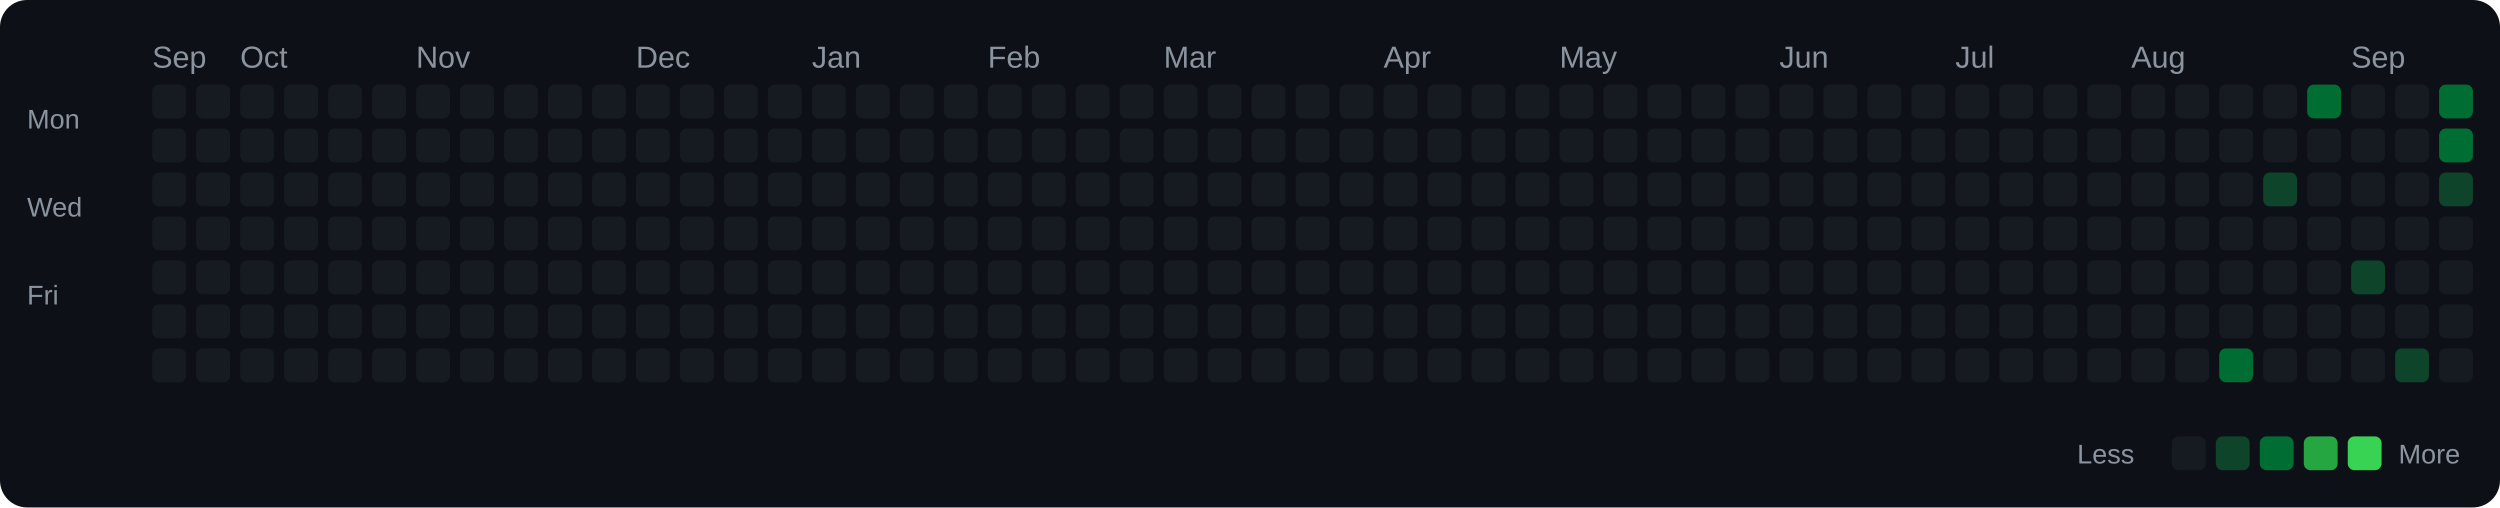
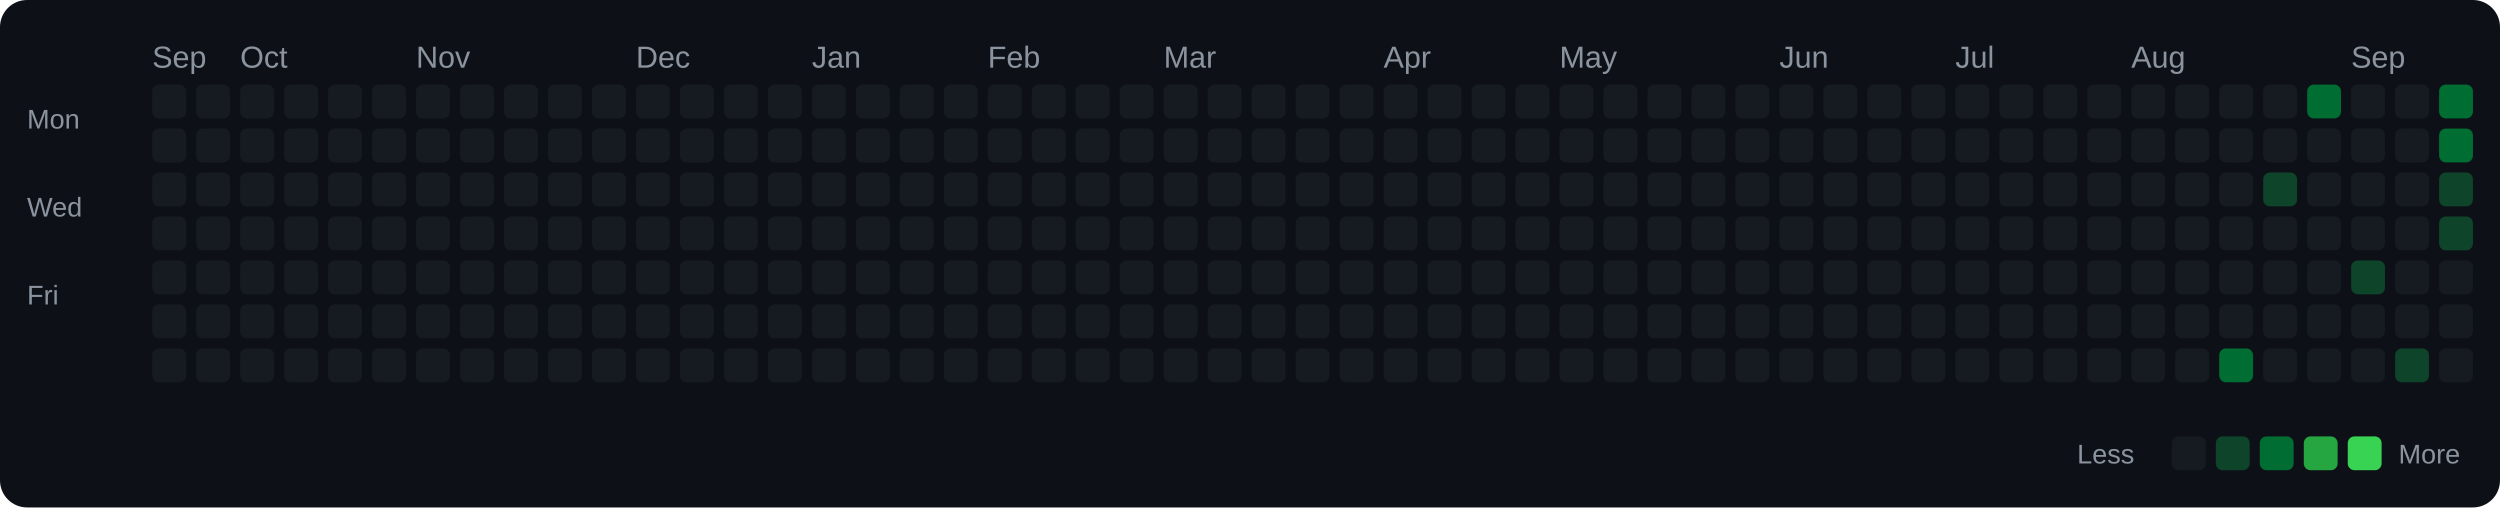
<svg xmlns="http://www.w3.org/2000/svg" width="739" height="150" viewBox="0 0 739 150" role="img" aria-labelledby="title description">
  <rect width="100%" height="100%" fill="#0d1117" rx="8" />
  <text x="45" y="20" fill="#8b949e" font-family="Arial, sans-serif" font-size="9"> Sep </text>
  <text x="71" y="20" fill="#8b949e" font-family="Arial, sans-serif" font-size="9"> Oct </text>
  <text x="123" y="20" fill="#8b949e" font-family="Arial, sans-serif" font-size="9"> Nov </text>
  <text x="188" y="20" fill="#8b949e" font-family="Arial, sans-serif" font-size="9"> Dec </text>
  <text x="240" y="20" fill="#8b949e" font-family="Arial, sans-serif" font-size="9"> Jan </text>
  <text x="292" y="20" fill="#8b949e" font-family="Arial, sans-serif" font-size="9"> Feb </text>
  <text x="344" y="20" fill="#8b949e" font-family="Arial, sans-serif" font-size="9"> Mar </text>
  <text x="409" y="20" fill="#8b949e" font-family="Arial, sans-serif" font-size="9"> Apr </text>
  <text x="461" y="20" fill="#8b949e" font-family="Arial, sans-serif" font-size="9"> May </text>
  <text x="526" y="20" fill="#8b949e" font-family="Arial, sans-serif" font-size="9"> Jun </text>
  <text x="578" y="20" fill="#8b949e" font-family="Arial, sans-serif" font-size="9"> Jul </text>
  <text x="630" y="20" fill="#8b949e" font-family="Arial, sans-serif" font-size="9"> Aug </text>
  <text x="695" y="20" fill="#8b949e" font-family="Arial, sans-serif" font-size="9"> Sep </text>
  <rect x="45" y="25" width="10" height="10" rx="2" fill="#161b22"> </rect>
  <rect x="45" y="38" width="10" height="10" rx="2" fill="#161b22"> </rect>
  <rect x="45" y="51" width="10" height="10" rx="2" fill="#161b22"> </rect>
  <rect x="45" y="64" width="10" height="10" rx="2" fill="#161b22"> </rect>
  <rect x="45" y="77" width="10" height="10" rx="2" fill="#161b22"> </rect>
  <rect x="45" y="90" width="10" height="10" rx="2" fill="#161b22"> </rect>
  <rect x="45" y="103" width="10" height="10" rx="2" fill="#161b22"> </rect>
  <rect x="58" y="25" width="10" height="10" rx="2" fill="#161b22"> </rect>
  <rect x="58" y="38" width="10" height="10" rx="2" fill="#161b22"> </rect>
  <rect x="58" y="51" width="10" height="10" rx="2" fill="#161b22"> </rect>
  <rect x="58" y="64" width="10" height="10" rx="2" fill="#161b22"> </rect>
  <rect x="58" y="77" width="10" height="10" rx="2" fill="#161b22"> </rect>
  <rect x="58" y="90" width="10" height="10" rx="2" fill="#161b22"> </rect>
  <rect x="58" y="103" width="10" height="10" rx="2" fill="#161b22"> </rect>
  <rect x="71" y="25" width="10" height="10" rx="2" fill="#161b22"> </rect>
  <rect x="71" y="38" width="10" height="10" rx="2" fill="#161b22"> </rect>
  <rect x="71" y="51" width="10" height="10" rx="2" fill="#161b22"> </rect>
  <rect x="71" y="64" width="10" height="10" rx="2" fill="#161b22"> </rect>
  <rect x="71" y="77" width="10" height="10" rx="2" fill="#161b22"> </rect>
  <rect x="71" y="90" width="10" height="10" rx="2" fill="#161b22"> </rect>
  <rect x="71" y="103" width="10" height="10" rx="2" fill="#161b22"> </rect>
  <rect x="84" y="25" width="10" height="10" rx="2" fill="#161b22"> </rect>
  <rect x="84" y="38" width="10" height="10" rx="2" fill="#161b22"> </rect>
  <rect x="84" y="51" width="10" height="10" rx="2" fill="#161b22"> </rect>
  <rect x="84" y="64" width="10" height="10" rx="2" fill="#161b22"> </rect>
  <rect x="84" y="77" width="10" height="10" rx="2" fill="#161b22"> </rect>
  <rect x="84" y="90" width="10" height="10" rx="2" fill="#161b22"> </rect>
  <rect x="84" y="103" width="10" height="10" rx="2" fill="#161b22"> </rect>
  <rect x="97" y="25" width="10" height="10" rx="2" fill="#161b22"> </rect>
  <rect x="97" y="38" width="10" height="10" rx="2" fill="#161b22"> </rect>
  <rect x="97" y="51" width="10" height="10" rx="2" fill="#161b22"> </rect>
  <rect x="97" y="64" width="10" height="10" rx="2" fill="#161b22"> </rect>
  <rect x="97" y="77" width="10" height="10" rx="2" fill="#161b22"> </rect>
  <rect x="97" y="90" width="10" height="10" rx="2" fill="#161b22"> </rect>
  <rect x="97" y="103" width="10" height="10" rx="2" fill="#161b22"> </rect>
  <rect x="110" y="25" width="10" height="10" rx="2" fill="#161b22"> </rect>
  <rect x="110" y="38" width="10" height="10" rx="2" fill="#161b22"> </rect>
  <rect x="110" y="51" width="10" height="10" rx="2" fill="#161b22"> </rect>
  <rect x="110" y="64" width="10" height="10" rx="2" fill="#161b22"> </rect>
  <rect x="110" y="77" width="10" height="10" rx="2" fill="#161b22"> </rect>
  <rect x="110" y="90" width="10" height="10" rx="2" fill="#161b22"> </rect>
  <rect x="110" y="103" width="10" height="10" rx="2" fill="#161b22"> </rect>
  <rect x="123" y="25" width="10" height="10" rx="2" fill="#161b22"> </rect>
  <rect x="123" y="38" width="10" height="10" rx="2" fill="#161b22"> </rect>
  <rect x="123" y="51" width="10" height="10" rx="2" fill="#161b22"> </rect>
  <rect x="123" y="64" width="10" height="10" rx="2" fill="#161b22"> </rect>
  <rect x="123" y="77" width="10" height="10" rx="2" fill="#161b22"> </rect>
  <rect x="123" y="90" width="10" height="10" rx="2" fill="#161b22"> </rect>
  <rect x="123" y="103" width="10" height="10" rx="2" fill="#161b22"> </rect>
  <rect x="136" y="25" width="10" height="10" rx="2" fill="#161b22"> </rect>
  <rect x="136" y="38" width="10" height="10" rx="2" fill="#161b22"> </rect>
  <rect x="136" y="51" width="10" height="10" rx="2" fill="#161b22"> </rect>
  <rect x="136" y="64" width="10" height="10" rx="2" fill="#161b22"> </rect>
  <rect x="136" y="77" width="10" height="10" rx="2" fill="#161b22"> </rect>
  <rect x="136" y="90" width="10" height="10" rx="2" fill="#161b22"> </rect>
  <rect x="136" y="103" width="10" height="10" rx="2" fill="#161b22"> </rect>
  <rect x="149" y="25" width="10" height="10" rx="2" fill="#161b22"> </rect>
  <rect x="149" y="38" width="10" height="10" rx="2" fill="#161b22"> </rect>
  <rect x="149" y="51" width="10" height="10" rx="2" fill="#161b22"> </rect>
  <rect x="149" y="64" width="10" height="10" rx="2" fill="#161b22"> </rect>
  <rect x="149" y="77" width="10" height="10" rx="2" fill="#161b22"> </rect>
  <rect x="149" y="90" width="10" height="10" rx="2" fill="#161b22"> </rect>
  <rect x="149" y="103" width="10" height="10" rx="2" fill="#161b22"> </rect>
  <rect x="162" y="25" width="10" height="10" rx="2" fill="#161b22"> </rect>
  <rect x="162" y="38" width="10" height="10" rx="2" fill="#161b22"> </rect>
  <rect x="162" y="51" width="10" height="10" rx="2" fill="#161b22"> </rect>
  <rect x="162" y="64" width="10" height="10" rx="2" fill="#161b22"> </rect>
  <rect x="162" y="77" width="10" height="10" rx="2" fill="#161b22"> </rect>
  <rect x="162" y="90" width="10" height="10" rx="2" fill="#161b22"> </rect>
  <rect x="162" y="103" width="10" height="10" rx="2" fill="#161b22"> </rect>
  <rect x="175" y="25" width="10" height="10" rx="2" fill="#161b22"> </rect>
  <rect x="175" y="38" width="10" height="10" rx="2" fill="#161b22"> </rect>
  <rect x="175" y="51" width="10" height="10" rx="2" fill="#161b22"> </rect>
  <rect x="175" y="64" width="10" height="10" rx="2" fill="#161b22"> </rect>
  <rect x="175" y="77" width="10" height="10" rx="2" fill="#161b22"> </rect>
  <rect x="175" y="90" width="10" height="10" rx="2" fill="#161b22"> </rect>
  <rect x="175" y="103" width="10" height="10" rx="2" fill="#161b22"> </rect>
  <rect x="188" y="25" width="10" height="10" rx="2" fill="#161b22"> </rect>
  <rect x="188" y="38" width="10" height="10" rx="2" fill="#161b22"> </rect>
  <rect x="188" y="51" width="10" height="10" rx="2" fill="#161b22"> </rect>
  <rect x="188" y="64" width="10" height="10" rx="2" fill="#161b22"> </rect>
  <rect x="188" y="77" width="10" height="10" rx="2" fill="#161b22"> </rect>
  <rect x="188" y="90" width="10" height="10" rx="2" fill="#161b22"> </rect>
  <rect x="188" y="103" width="10" height="10" rx="2" fill="#161b22"> </rect>
  <rect x="201" y="25" width="10" height="10" rx="2" fill="#161b22"> </rect>
  <rect x="201" y="38" width="10" height="10" rx="2" fill="#161b22"> </rect>
  <rect x="201" y="51" width="10" height="10" rx="2" fill="#161b22"> </rect>
  <rect x="201" y="64" width="10" height="10" rx="2" fill="#161b22"> </rect>
  <rect x="201" y="77" width="10" height="10" rx="2" fill="#161b22"> </rect>
  <rect x="201" y="90" width="10" height="10" rx="2" fill="#161b22"> </rect>
  <rect x="201" y="103" width="10" height="10" rx="2" fill="#161b22"> </rect>
  <rect x="214" y="25" width="10" height="10" rx="2" fill="#161b22"> </rect>
  <rect x="214" y="38" width="10" height="10" rx="2" fill="#161b22"> </rect>
  <rect x="214" y="51" width="10" height="10" rx="2" fill="#161b22"> </rect>
  <rect x="214" y="64" width="10" height="10" rx="2" fill="#161b22"> </rect>
  <rect x="214" y="77" width="10" height="10" rx="2" fill="#161b22"> </rect>
  <rect x="214" y="90" width="10" height="10" rx="2" fill="#161b22"> </rect>
  <rect x="214" y="103" width="10" height="10" rx="2" fill="#161b22"> </rect>
  <rect x="227" y="25" width="10" height="10" rx="2" fill="#161b22"> </rect>
  <rect x="227" y="38" width="10" height="10" rx="2" fill="#161b22"> </rect>
  <rect x="227" y="51" width="10" height="10" rx="2" fill="#161b22"> </rect>
  <rect x="227" y="64" width="10" height="10" rx="2" fill="#161b22"> </rect>
  <rect x="227" y="77" width="10" height="10" rx="2" fill="#161b22"> </rect>
  <rect x="227" y="90" width="10" height="10" rx="2" fill="#161b22"> </rect>
  <rect x="227" y="103" width="10" height="10" rx="2" fill="#161b22"> </rect>
  <rect x="240" y="25" width="10" height="10" rx="2" fill="#161b22"> </rect>
  <rect x="240" y="38" width="10" height="10" rx="2" fill="#161b22"> </rect>
  <rect x="240" y="51" width="10" height="10" rx="2" fill="#161b22"> </rect>
  <rect x="240" y="64" width="10" height="10" rx="2" fill="#161b22"> </rect>
  <rect x="240" y="77" width="10" height="10" rx="2" fill="#161b22"> </rect>
  <rect x="240" y="90" width="10" height="10" rx="2" fill="#161b22"> </rect>
  <rect x="240" y="103" width="10" height="10" rx="2" fill="#161b22"> </rect>
  <rect x="253" y="25" width="10" height="10" rx="2" fill="#161b22"> </rect>
  <rect x="253" y="38" width="10" height="10" rx="2" fill="#161b22"> </rect>
  <rect x="253" y="51" width="10" height="10" rx="2" fill="#161b22"> </rect>
  <rect x="253" y="64" width="10" height="10" rx="2" fill="#161b22"> </rect>
  <rect x="253" y="77" width="10" height="10" rx="2" fill="#161b22"> </rect>
  <rect x="253" y="90" width="10" height="10" rx="2" fill="#161b22"> </rect>
  <rect x="253" y="103" width="10" height="10" rx="2" fill="#161b22"> </rect>
  <rect x="266" y="25" width="10" height="10" rx="2" fill="#161b22"> </rect>
  <rect x="266" y="38" width="10" height="10" rx="2" fill="#161b22"> </rect>
  <rect x="266" y="51" width="10" height="10" rx="2" fill="#161b22"> </rect>
  <rect x="266" y="64" width="10" height="10" rx="2" fill="#161b22"> </rect>
  <rect x="266" y="77" width="10" height="10" rx="2" fill="#161b22"> </rect>
  <rect x="266" y="90" width="10" height="10" rx="2" fill="#161b22"> </rect>
  <rect x="266" y="103" width="10" height="10" rx="2" fill="#161b22"> </rect>
  <rect x="279" y="25" width="10" height="10" rx="2" fill="#161b22"> </rect>
  <rect x="279" y="38" width="10" height="10" rx="2" fill="#161b22"> </rect>
  <rect x="279" y="51" width="10" height="10" rx="2" fill="#161b22"> </rect>
  <rect x="279" y="64" width="10" height="10" rx="2" fill="#161b22"> </rect>
  <rect x="279" y="77" width="10" height="10" rx="2" fill="#161b22"> </rect>
  <rect x="279" y="90" width="10" height="10" rx="2" fill="#161b22"> </rect>
  <rect x="279" y="103" width="10" height="10" rx="2" fill="#161b22"> </rect>
  <rect x="292" y="25" width="10" height="10" rx="2" fill="#161b22"> </rect>
  <rect x="292" y="38" width="10" height="10" rx="2" fill="#161b22"> </rect>
  <rect x="292" y="51" width="10" height="10" rx="2" fill="#161b22"> </rect>
  <rect x="292" y="64" width="10" height="10" rx="2" fill="#161b22"> </rect>
  <rect x="292" y="77" width="10" height="10" rx="2" fill="#161b22"> </rect>
  <rect x="292" y="90" width="10" height="10" rx="2" fill="#161b22"> </rect>
  <rect x="292" y="103" width="10" height="10" rx="2" fill="#161b22"> </rect>
  <rect x="305" y="25" width="10" height="10" rx="2" fill="#161b22"> </rect>
  <rect x="305" y="38" width="10" height="10" rx="2" fill="#161b22"> </rect>
  <rect x="305" y="51" width="10" height="10" rx="2" fill="#161b22"> </rect>
  <rect x="305" y="64" width="10" height="10" rx="2" fill="#161b22"> </rect>
  <rect x="305" y="77" width="10" height="10" rx="2" fill="#161b22"> </rect>
  <rect x="305" y="90" width="10" height="10" rx="2" fill="#161b22"> </rect>
  <rect x="305" y="103" width="10" height="10" rx="2" fill="#161b22"> </rect>
  <rect x="318" y="25" width="10" height="10" rx="2" fill="#161b22"> </rect>
  <rect x="318" y="38" width="10" height="10" rx="2" fill="#161b22"> </rect>
  <rect x="318" y="51" width="10" height="10" rx="2" fill="#161b22"> </rect>
  <rect x="318" y="64" width="10" height="10" rx="2" fill="#161b22"> </rect>
  <rect x="318" y="77" width="10" height="10" rx="2" fill="#161b22"> </rect>
  <rect x="318" y="90" width="10" height="10" rx="2" fill="#161b22"> </rect>
  <rect x="318" y="103" width="10" height="10" rx="2" fill="#161b22"> </rect>
  <rect x="331" y="25" width="10" height="10" rx="2" fill="#161b22"> </rect>
  <rect x="331" y="38" width="10" height="10" rx="2" fill="#161b22"> </rect>
  <rect x="331" y="51" width="10" height="10" rx="2" fill="#161b22"> </rect>
  <rect x="331" y="64" width="10" height="10" rx="2" fill="#161b22"> </rect>
  <rect x="331" y="77" width="10" height="10" rx="2" fill="#161b22"> </rect>
  <rect x="331" y="90" width="10" height="10" rx="2" fill="#161b22"> </rect>
  <rect x="331" y="103" width="10" height="10" rx="2" fill="#161b22"> </rect>
  <rect x="344" y="25" width="10" height="10" rx="2" fill="#161b22"> </rect>
  <rect x="344" y="38" width="10" height="10" rx="2" fill="#161b22"> </rect>
  <rect x="344" y="51" width="10" height="10" rx="2" fill="#161b22"> </rect>
  <rect x="344" y="64" width="10" height="10" rx="2" fill="#161b22"> </rect>
  <rect x="344" y="77" width="10" height="10" rx="2" fill="#161b22"> </rect>
  <rect x="344" y="90" width="10" height="10" rx="2" fill="#161b22"> </rect>
  <rect x="344" y="103" width="10" height="10" rx="2" fill="#161b22"> </rect>
  <rect x="357" y="25" width="10" height="10" rx="2" fill="#161b22"> </rect>
  <rect x="357" y="38" width="10" height="10" rx="2" fill="#161b22"> </rect>
  <rect x="357" y="51" width="10" height="10" rx="2" fill="#161b22"> </rect>
  <rect x="357" y="64" width="10" height="10" rx="2" fill="#161b22"> </rect>
  <rect x="357" y="77" width="10" height="10" rx="2" fill="#161b22"> </rect>
  <rect x="357" y="90" width="10" height="10" rx="2" fill="#161b22"> </rect>
  <rect x="357" y="103" width="10" height="10" rx="2" fill="#161b22"> </rect>
  <rect x="370" y="25" width="10" height="10" rx="2" fill="#161b22"> </rect>
  <rect x="370" y="38" width="10" height="10" rx="2" fill="#161b22"> </rect>
  <rect x="370" y="51" width="10" height="10" rx="2" fill="#161b22"> </rect>
  <rect x="370" y="64" width="10" height="10" rx="2" fill="#161b22"> </rect>
  <rect x="370" y="77" width="10" height="10" rx="2" fill="#161b22"> </rect>
  <rect x="370" y="90" width="10" height="10" rx="2" fill="#161b22"> </rect>
  <rect x="370" y="103" width="10" height="10" rx="2" fill="#161b22"> </rect>
  <rect x="383" y="25" width="10" height="10" rx="2" fill="#161b22"> </rect>
  <rect x="383" y="38" width="10" height="10" rx="2" fill="#161b22"> </rect>
  <rect x="383" y="51" width="10" height="10" rx="2" fill="#161b22"> </rect>
  <rect x="383" y="64" width="10" height="10" rx="2" fill="#161b22"> </rect>
  <rect x="383" y="77" width="10" height="10" rx="2" fill="#161b22"> </rect>
  <rect x="383" y="90" width="10" height="10" rx="2" fill="#161b22"> </rect>
  <rect x="383" y="103" width="10" height="10" rx="2" fill="#161b22"> </rect>
  <rect x="396" y="25" width="10" height="10" rx="2" fill="#161b22"> </rect>
  <rect x="396" y="38" width="10" height="10" rx="2" fill="#161b22"> </rect>
  <rect x="396" y="51" width="10" height="10" rx="2" fill="#161b22"> </rect>
  <rect x="396" y="64" width="10" height="10" rx="2" fill="#161b22"> </rect>
  <rect x="396" y="77" width="10" height="10" rx="2" fill="#161b22"> </rect>
  <rect x="396" y="90" width="10" height="10" rx="2" fill="#161b22"> </rect>
  <rect x="396" y="103" width="10" height="10" rx="2" fill="#161b22"> </rect>
  <rect x="409" y="25" width="10" height="10" rx="2" fill="#161b22"> </rect>
  <rect x="409" y="38" width="10" height="10" rx="2" fill="#161b22"> </rect>
  <rect x="409" y="51" width="10" height="10" rx="2" fill="#161b22"> </rect>
  <rect x="409" y="64" width="10" height="10" rx="2" fill="#161b22"> </rect>
  <rect x="409" y="77" width="10" height="10" rx="2" fill="#161b22"> </rect>
  <rect x="409" y="90" width="10" height="10" rx="2" fill="#161b22"> </rect>
  <rect x="409" y="103" width="10" height="10" rx="2" fill="#161b22"> </rect>
  <rect x="422" y="25" width="10" height="10" rx="2" fill="#161b22"> </rect>
  <rect x="422" y="38" width="10" height="10" rx="2" fill="#161b22"> </rect>
  <rect x="422" y="51" width="10" height="10" rx="2" fill="#161b22"> </rect>
  <rect x="422" y="64" width="10" height="10" rx="2" fill="#161b22"> </rect>
  <rect x="422" y="77" width="10" height="10" rx="2" fill="#161b22"> </rect>
  <rect x="422" y="90" width="10" height="10" rx="2" fill="#161b22"> </rect>
  <rect x="422" y="103" width="10" height="10" rx="2" fill="#161b22"> </rect>
  <rect x="435" y="25" width="10" height="10" rx="2" fill="#161b22"> </rect>
  <rect x="435" y="38" width="10" height="10" rx="2" fill="#161b22"> </rect>
  <rect x="435" y="51" width="10" height="10" rx="2" fill="#161b22"> </rect>
  <rect x="435" y="64" width="10" height="10" rx="2" fill="#161b22"> </rect>
  <rect x="435" y="77" width="10" height="10" rx="2" fill="#161b22"> </rect>
  <rect x="435" y="90" width="10" height="10" rx="2" fill="#161b22"> </rect>
  <rect x="435" y="103" width="10" height="10" rx="2" fill="#161b22"> </rect>
  <rect x="448" y="25" width="10" height="10" rx="2" fill="#161b22"> </rect>
  <rect x="448" y="38" width="10" height="10" rx="2" fill="#161b22"> </rect>
  <rect x="448" y="51" width="10" height="10" rx="2" fill="#161b22"> </rect>
  <rect x="448" y="64" width="10" height="10" rx="2" fill="#161b22"> </rect>
  <rect x="448" y="77" width="10" height="10" rx="2" fill="#161b22"> </rect>
  <rect x="448" y="90" width="10" height="10" rx="2" fill="#161b22"> </rect>
  <rect x="448" y="103" width="10" height="10" rx="2" fill="#161b22"> </rect>
  <rect x="461" y="25" width="10" height="10" rx="2" fill="#161b22"> </rect>
  <rect x="461" y="38" width="10" height="10" rx="2" fill="#161b22"> </rect>
  <rect x="461" y="51" width="10" height="10" rx="2" fill="#161b22"> </rect>
  <rect x="461" y="64" width="10" height="10" rx="2" fill="#161b22"> </rect>
  <rect x="461" y="77" width="10" height="10" rx="2" fill="#161b22"> </rect>
  <rect x="461" y="90" width="10" height="10" rx="2" fill="#161b22"> </rect>
  <rect x="461" y="103" width="10" height="10" rx="2" fill="#161b22"> </rect>
  <rect x="474" y="25" width="10" height="10" rx="2" fill="#161b22"> </rect>
  <rect x="474" y="38" width="10" height="10" rx="2" fill="#161b22"> </rect>
  <rect x="474" y="51" width="10" height="10" rx="2" fill="#161b22"> </rect>
  <rect x="474" y="64" width="10" height="10" rx="2" fill="#161b22"> </rect>
  <rect x="474" y="77" width="10" height="10" rx="2" fill="#161b22"> </rect>
  <rect x="474" y="90" width="10" height="10" rx="2" fill="#161b22"> </rect>
  <rect x="474" y="103" width="10" height="10" rx="2" fill="#161b22"> </rect>
  <rect x="487" y="25" width="10" height="10" rx="2" fill="#161b22"> </rect>
  <rect x="487" y="38" width="10" height="10" rx="2" fill="#161b22"> </rect>
  <rect x="487" y="51" width="10" height="10" rx="2" fill="#161b22"> </rect>
  <rect x="487" y="64" width="10" height="10" rx="2" fill="#161b22"> </rect>
  <rect x="487" y="77" width="10" height="10" rx="2" fill="#161b22"> </rect>
  <rect x="487" y="90" width="10" height="10" rx="2" fill="#161b22"> </rect>
  <rect x="487" y="103" width="10" height="10" rx="2" fill="#161b22"> </rect>
  <rect x="500" y="25" width="10" height="10" rx="2" fill="#161b22"> </rect>
  <rect x="500" y="38" width="10" height="10" rx="2" fill="#161b22"> </rect>
  <rect x="500" y="51" width="10" height="10" rx="2" fill="#161b22"> </rect>
  <rect x="500" y="64" width="10" height="10" rx="2" fill="#161b22"> </rect>
  <rect x="500" y="77" width="10" height="10" rx="2" fill="#161b22"> </rect>
  <rect x="500" y="90" width="10" height="10" rx="2" fill="#161b22"> </rect>
  <rect x="500" y="103" width="10" height="10" rx="2" fill="#161b22"> </rect>
  <rect x="513" y="25" width="10" height="10" rx="2" fill="#161b22"> </rect>
  <rect x="513" y="38" width="10" height="10" rx="2" fill="#161b22"> </rect>
  <rect x="513" y="51" width="10" height="10" rx="2" fill="#161b22"> </rect>
  <rect x="513" y="64" width="10" height="10" rx="2" fill="#161b22"> </rect>
  <rect x="513" y="77" width="10" height="10" rx="2" fill="#161b22"> </rect>
  <rect x="513" y="90" width="10" height="10" rx="2" fill="#161b22"> </rect>
  <rect x="513" y="103" width="10" height="10" rx="2" fill="#161b22"> </rect>
  <rect x="526" y="25" width="10" height="10" rx="2" fill="#161b22"> </rect>
  <rect x="526" y="38" width="10" height="10" rx="2" fill="#161b22"> </rect>
  <rect x="526" y="51" width="10" height="10" rx="2" fill="#161b22"> </rect>
  <rect x="526" y="64" width="10" height="10" rx="2" fill="#161b22"> </rect>
  <rect x="526" y="77" width="10" height="10" rx="2" fill="#161b22"> </rect>
  <rect x="526" y="90" width="10" height="10" rx="2" fill="#161b22"> </rect>
  <rect x="526" y="103" width="10" height="10" rx="2" fill="#161b22"> </rect>
  <rect x="539" y="25" width="10" height="10" rx="2" fill="#161b22"> </rect>
  <rect x="539" y="38" width="10" height="10" rx="2" fill="#161b22"> </rect>
  <rect x="539" y="51" width="10" height="10" rx="2" fill="#161b22"> </rect>
  <rect x="539" y="64" width="10" height="10" rx="2" fill="#161b22"> </rect>
  <rect x="539" y="77" width="10" height="10" rx="2" fill="#161b22"> </rect>
  <rect x="539" y="90" width="10" height="10" rx="2" fill="#161b22"> </rect>
  <rect x="539" y="103" width="10" height="10" rx="2" fill="#161b22"> </rect>
  <rect x="552" y="25" width="10" height="10" rx="2" fill="#161b22"> </rect>
  <rect x="552" y="38" width="10" height="10" rx="2" fill="#161b22"> </rect>
  <rect x="552" y="51" width="10" height="10" rx="2" fill="#161b22"> </rect>
  <rect x="552" y="64" width="10" height="10" rx="2" fill="#161b22"> </rect>
  <rect x="552" y="77" width="10" height="10" rx="2" fill="#161b22"> </rect>
  <rect x="552" y="90" width="10" height="10" rx="2" fill="#161b22"> </rect>
  <rect x="552" y="103" width="10" height="10" rx="2" fill="#161b22"> </rect>
  <rect x="565" y="25" width="10" height="10" rx="2" fill="#161b22"> </rect>
  <rect x="565" y="38" width="10" height="10" rx="2" fill="#161b22"> </rect>
  <rect x="565" y="51" width="10" height="10" rx="2" fill="#161b22"> </rect>
  <rect x="565" y="64" width="10" height="10" rx="2" fill="#161b22"> </rect>
  <rect x="565" y="77" width="10" height="10" rx="2" fill="#161b22"> </rect>
  <rect x="565" y="90" width="10" height="10" rx="2" fill="#161b22"> </rect>
  <rect x="565" y="103" width="10" height="10" rx="2" fill="#161b22"> </rect>
  <rect x="578" y="25" width="10" height="10" rx="2" fill="#161b22"> </rect>
  <rect x="578" y="38" width="10" height="10" rx="2" fill="#161b22"> </rect>
  <rect x="578" y="51" width="10" height="10" rx="2" fill="#161b22"> </rect>
  <rect x="578" y="64" width="10" height="10" rx="2" fill="#161b22"> </rect>
  <rect x="578" y="77" width="10" height="10" rx="2" fill="#161b22"> </rect>
  <rect x="578" y="90" width="10" height="10" rx="2" fill="#161b22"> </rect>
  <rect x="578" y="103" width="10" height="10" rx="2" fill="#161b22"> </rect>
  <rect x="591" y="25" width="10" height="10" rx="2" fill="#161b22"> </rect>
  <rect x="591" y="38" width="10" height="10" rx="2" fill="#161b22"> </rect>
  <rect x="591" y="51" width="10" height="10" rx="2" fill="#161b22"> </rect>
  <rect x="591" y="64" width="10" height="10" rx="2" fill="#161b22"> </rect>
  <rect x="591" y="77" width="10" height="10" rx="2" fill="#161b22"> </rect>
  <rect x="591" y="90" width="10" height="10" rx="2" fill="#161b22"> </rect>
  <rect x="591" y="103" width="10" height="10" rx="2" fill="#161b22"> </rect>
  <rect x="604" y="25" width="10" height="10" rx="2" fill="#161b22"> </rect>
  <rect x="604" y="38" width="10" height="10" rx="2" fill="#161b22"> </rect>
  <rect x="604" y="51" width="10" height="10" rx="2" fill="#161b22"> </rect>
  <rect x="604" y="64" width="10" height="10" rx="2" fill="#161b22"> </rect>
  <rect x="604" y="77" width="10" height="10" rx="2" fill="#161b22"> </rect>
  <rect x="604" y="90" width="10" height="10" rx="2" fill="#161b22"> </rect>
  <rect x="604" y="103" width="10" height="10" rx="2" fill="#161b22"> </rect>
  <rect x="617" y="25" width="10" height="10" rx="2" fill="#161b22"> </rect>
  <rect x="617" y="38" width="10" height="10" rx="2" fill="#161b22"> </rect>
  <rect x="617" y="51" width="10" height="10" rx="2" fill="#161b22"> </rect>
  <rect x="617" y="64" width="10" height="10" rx="2" fill="#161b22"> </rect>
  <rect x="617" y="77" width="10" height="10" rx="2" fill="#161b22"> </rect>
  <rect x="617" y="90" width="10" height="10" rx="2" fill="#161b22"> </rect>
  <rect x="617" y="103" width="10" height="10" rx="2" fill="#161b22"> </rect>
  <rect x="630" y="25" width="10" height="10" rx="2" fill="#161b22"> </rect>
  <rect x="630" y="38" width="10" height="10" rx="2" fill="#161b22"> </rect>
  <rect x="630" y="51" width="10" height="10" rx="2" fill="#161b22"> </rect>
  <rect x="630" y="64" width="10" height="10" rx="2" fill="#161b22"> </rect>
  <rect x="630" y="77" width="10" height="10" rx="2" fill="#161b22"> </rect>
  <rect x="630" y="90" width="10" height="10" rx="2" fill="#161b22"> </rect>
  <rect x="630" y="103" width="10" height="10" rx="2" fill="#161b22"> </rect>
  <rect x="643" y="25" width="10" height="10" rx="2" fill="#161b22"> </rect>
  <rect x="643" y="38" width="10" height="10" rx="2" fill="#161b22"> </rect>
  <rect x="643" y="51" width="10" height="10" rx="2" fill="#161b22"> </rect>
  <rect x="643" y="64" width="10" height="10" rx="2" fill="#161b22"> </rect>
  <rect x="643" y="77" width="10" height="10" rx="2" fill="#161b22"> </rect>
  <rect x="643" y="90" width="10" height="10" rx="2" fill="#161b22"> </rect>
  <rect x="643" y="103" width="10" height="10" rx="2" fill="#161b22"> </rect>
  <rect x="656" y="25" width="10" height="10" rx="2" fill="#161b22"> </rect>
  <rect x="656" y="38" width="10" height="10" rx="2" fill="#161b22"> </rect>
  <rect x="656" y="51" width="10" height="10" rx="2" fill="#161b22"> </rect>
  <rect x="656" y="64" width="10" height="10" rx="2" fill="#161b22"> </rect>
  <rect x="656" y="77" width="10" height="10" rx="2" fill="#161b22"> </rect>
  <rect x="656" y="90" width="10" height="10" rx="2" fill="#161b22"> </rect>
  <rect x="656" y="103" width="10" height="10" rx="2" fill="#006d32"> </rect>
  <rect x="669" y="25" width="10" height="10" rx="2" fill="#161b22"> </rect>
  <rect x="669" y="38" width="10" height="10" rx="2" fill="#161b22"> </rect>
  <rect x="669" y="51" width="10" height="10" rx="2" fill="#0e4429"> </rect>
  <rect x="669" y="64" width="10" height="10" rx="2" fill="#161b22"> </rect>
  <rect x="669" y="77" width="10" height="10" rx="2" fill="#161b22"> </rect>
  <rect x="669" y="90" width="10" height="10" rx="2" fill="#161b22"> </rect>
  <rect x="669" y="103" width="10" height="10" rx="2" fill="#161b22"> </rect>
  <rect x="682" y="25" width="10" height="10" rx="2" fill="#006d32"> </rect>
  <rect x="682" y="38" width="10" height="10" rx="2" fill="#161b22"> </rect>
  <rect x="682" y="51" width="10" height="10" rx="2" fill="#161b22"> </rect>
  <rect x="682" y="64" width="10" height="10" rx="2" fill="#161b22"> </rect>
  <rect x="682" y="77" width="10" height="10" rx="2" fill="#161b22"> </rect>
  <rect x="682" y="90" width="10" height="10" rx="2" fill="#161b22"> </rect>
  <rect x="682" y="103" width="10" height="10" rx="2" fill="#161b22"> </rect>
  <rect x="695" y="25" width="10" height="10" rx="2" fill="#161b22"> </rect>
  <rect x="695" y="38" width="10" height="10" rx="2" fill="#161b22"> </rect>
  <rect x="695" y="51" width="10" height="10" rx="2" fill="#161b22"> </rect>
  <rect x="695" y="64" width="10" height="10" rx="2" fill="#161b22"> </rect>
  <rect x="695" y="77" width="10" height="10" rx="2" fill="#0e4429"> </rect>
  <rect x="695" y="90" width="10" height="10" rx="2" fill="#161b22"> </rect>
  <rect x="695" y="103" width="10" height="10" rx="2" fill="#161b22"> </rect>
  <rect x="708" y="25" width="10" height="10" rx="2" fill="#161b22"> </rect>
  <rect x="708" y="38" width="10" height="10" rx="2" fill="#161b22"> </rect>
  <rect x="708" y="51" width="10" height="10" rx="2" fill="#161b22"> </rect>
  <rect x="708" y="64" width="10" height="10" rx="2" fill="#161b22"> </rect>
  <rect x="708" y="77" width="10" height="10" rx="2" fill="#161b22"> </rect>
  <rect x="708" y="90" width="10" height="10" rx="2" fill="#161b22"> </rect>
  <rect x="708" y="103" width="10" height="10" rx="2" fill="#0e4429"> </rect>
  <rect x="721" y="25" width="10" height="10" rx="2" fill="#006d32"> </rect>
  <rect x="721" y="38" width="10" height="10" rx="2" fill="#006d32"> </rect>
  <rect x="721" y="51" width="10" height="10" rx="2" fill="#0e4429"> </rect>
-   <rect x="721" y="64" width="10" height="10" rx="2" fill="#161b22"> </rect>
+   <rect x="721" y="64" width="10" height="10" rx="2" fill="#0e4429"> </rect>
  <rect x="721" y="77" width="10" height="10" rx="2" fill="#161b22"> </rect>
  <rect x="721" y="90" width="10" height="10" rx="2" fill="#161b22"> </rect>
  <rect x="721" y="103" width="10" height="10" rx="2" fill="#161b22"> </rect>
  <text x="8" y="38" fill="#8b949e" font-family="Arial, sans-serif" font-size="8">Mon</text>
  <text x="8" y="64" fill="#8b949e" font-family="Arial, sans-serif" font-size="8">Wed</text>
  <text x="8" y="90" fill="#8b949e" font-family="Arial, sans-serif" font-size="8">Fri</text>
  <text x="614" y="137" fill="#8b949e" font-family="Arial, sans-serif" font-size="8">Less</text>
  <rect x="642" y="129" width="10" height="10" rx="2" fill="#161b22" />
  <rect x="655" y="129" width="10" height="10" rx="2" fill="#0e4429" />
  <rect x="668" y="129" width="10" height="10" rx="2" fill="#006d32" />
  <rect x="681" y="129" width="10" height="10" rx="2" fill="#26a641" />
  <rect x="694" y="129" width="10" height="10" rx="2" fill="#39d353" />
  <text x="709" y="137" fill="#8b949e" font-family="Arial, sans-serif" font-size="8">More</text>
</svg>
